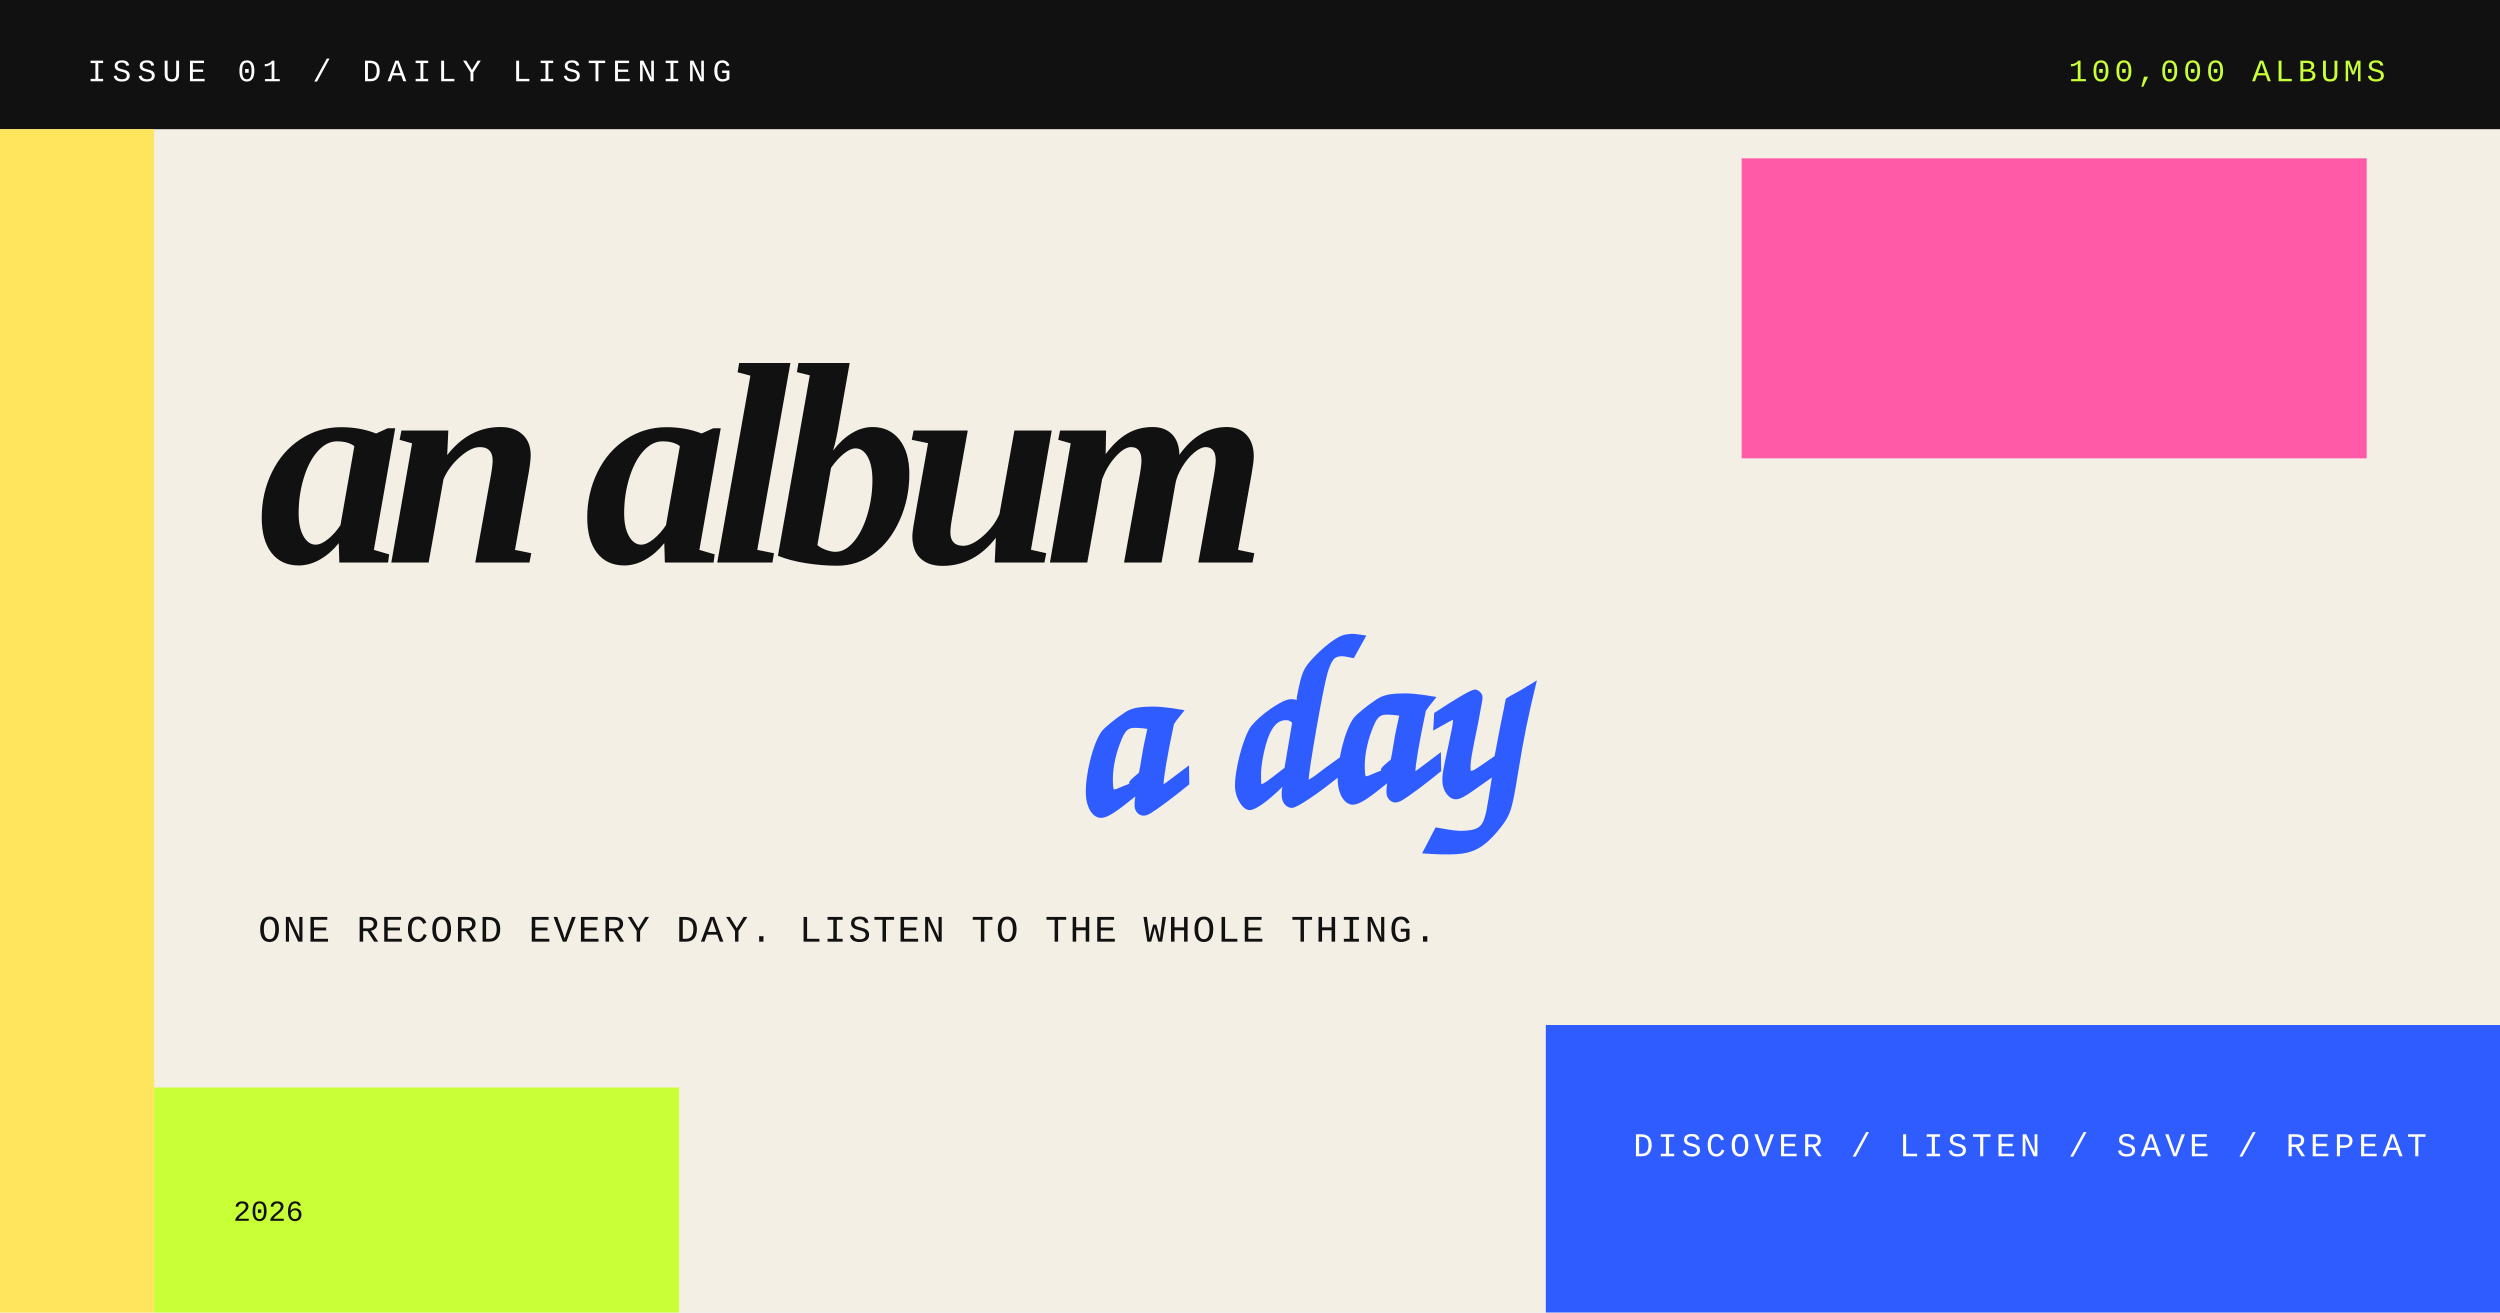
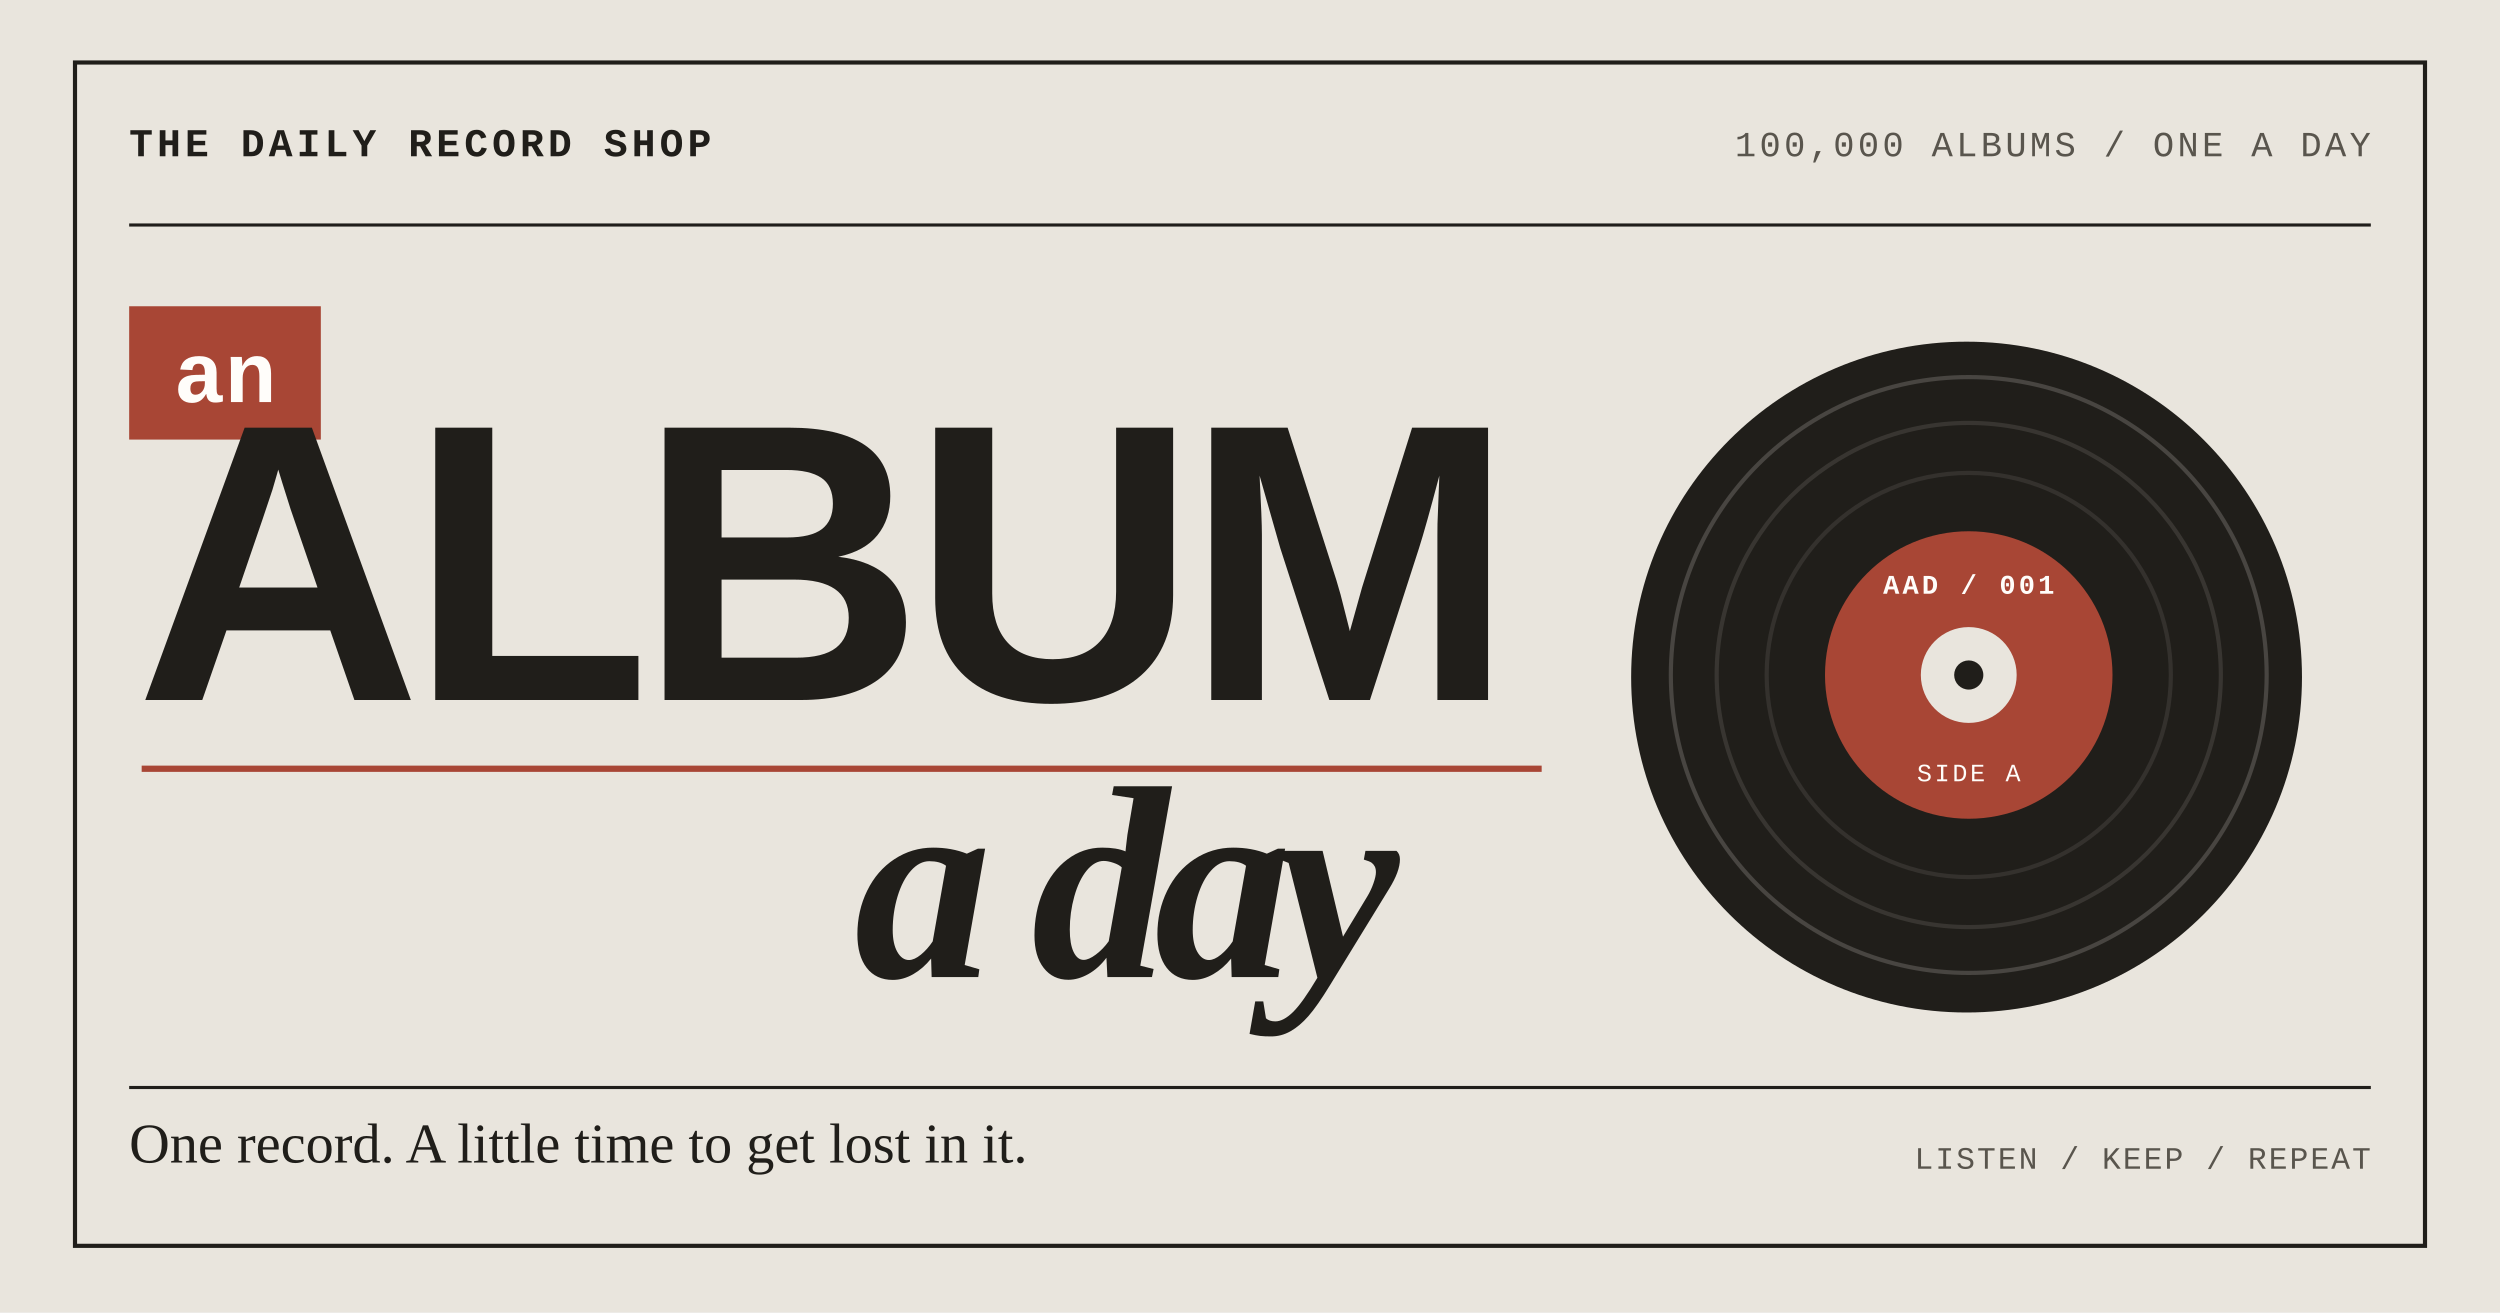
- <svg xmlns="http://www.w3.org/2000/svg" width="1200" height="630" viewBox="0 0 1200 630">
-   <rect width="1200" height="630" fill="#f4efe5" />
-   <rect width="1200" height="62" fill="#111111" />
-   <rect x="0" y="62" width="74" height="568" fill="#ffe45d" />
-   <rect x="836" y="76" width="300" height="144" fill="#ff5aa7" />
-   <rect x="742" y="492" width="458" height="138" fill="#2f5cff" />
-   <rect x="74" y="522" width="252" height="108" fill="#c8ff37" />
-   <text x="42" y="39" fill="#ffffff" font-family="Courier New, monospace" font-size="15" letter-spacing="3">ISSUE 01 / DAILY LISTENING</text>
-   <text x="1145" y="39" text-anchor="end" fill="#c8ff37" font-family="Courier New, monospace" font-size="15" letter-spacing="2">100,000 ALBUMS</text>
-   <text x="124" y="270" fill="#111111" font-family="Georgia, Times New Roman, serif" font-size="138" font-style="italic" font-weight="700" letter-spacing="-8">an album</text>
-   <text x="512" y="392" fill="#2f5cff" font-family="Marker Felt, Chalkboard SE, Segoe Print, cursive" font-size="112" font-weight="700" transform="rotate(-3 512 392)">a day</text>
-   <text x="124" y="452" fill="#111111" font-family="Courier New, monospace" font-size="18" letter-spacing="1">ONE RECORD EVERY DAY. LISTEN TO THE WHOLE THING.</text>
-   <text x="784" y="555" fill="#ffffff" font-family="Courier New, monospace" font-size="16" letter-spacing="2">DISCOVER / LISTEN / SAVE / REPEAT</text>
-   <text x="112" y="586" fill="#111111" font-family="Courier New, monospace" font-size="14">2026</text>
+ <svg xmlns="http://www.w3.org/2000/svg" width="1200" height="630" viewBox="0 0 1200 630" role="img" aria-label="Album-a-Day, the daily record shop. One record, every day.">
+   <rect width="1200" height="630" fill="#e9e5dd" />
+   <rect x="36" y="30" width="1128" height="568" fill="none" stroke="#201e1a" stroke-width="2" />
+   <path d="M62 108H1138M62 522H1138" stroke="#201e1a" stroke-width="1.5" />
+   <text x="62" y="75" font-family="Courier New, monospace" font-size="19" font-weight="700" letter-spacing="2" fill="#201e1a">THE DAILY RECORD SHOP</text>
+   <text x="1138" y="75" text-anchor="end" font-family="Courier New, monospace" font-size="17" letter-spacing="1.6" fill="#59554d">100,000 ALBUMS / ONE A DAY</text>
+   <rect x="62" y="147" width="92" height="64" fill="#a84635" />
+   <text x="108" y="193" text-anchor="middle" font-family="Courier New, monospace" font-size="41" font-weight="700" fill="#fffdfa">an</text>
+   <text x="65" y="336" font-family="Impact, Arial Black, Arial, sans-serif" font-size="190" font-weight="900" letter-spacing="-6" fill="#201e1a">ALBUM</text>
+   <path d="M68 369H740" stroke="#a84635" stroke-width="3" />
+   <text x="410" y="469" font-family="Georgia, Times New Roman, serif" font-size="132" font-weight="700" font-style="italic" letter-spacing="-7" fill="#201e1a">a day</text>
+   <path d="M944 164 A161 161 0 1 1 943.9 164" fill="#201e1a" />
+   <circle cx="945" cy="324" r="143" fill="none" stroke="#e9e5dd" stroke-opacity=".20" stroke-width="2" />
+   <circle cx="945" cy="324" r="121" fill="none" stroke="#e9e5dd" stroke-opacity=".12" stroke-width="2" />
+   <circle cx="945" cy="324" r="97" fill="none" stroke="#e9e5dd" stroke-opacity=".10" stroke-width="2" />
+   <circle cx="945" cy="324" r="69" fill="#a84635" />
+   <circle cx="945" cy="324" r="23" fill="#e9e5dd" />
+   <circle cx="945" cy="324" r="7" fill="#201e1a" />
+   <text x="945" y="285" text-anchor="middle" font-family="Courier New,monospace" font-size="13" font-weight="700" letter-spacing="1.5" fill="#fffdfa">AAD / 001</text>
+   <text x="945" y="375" text-anchor="middle" font-family="Courier New,monospace" font-size="12" letter-spacing="1.3" fill="#fffdfa">SIDE A</text>
+   <text x="62" y="558" font-family="Georgia, Times New Roman, serif" font-size="27" fill="#201e1a">One record. A little time to get lost in it.</text>
+   <text x="1138" y="561" text-anchor="end" font-family="Courier New,monospace" font-size="15" letter-spacing="1" fill="#59554d">LISTEN / KEEP / REPEAT</text>
</svg>
